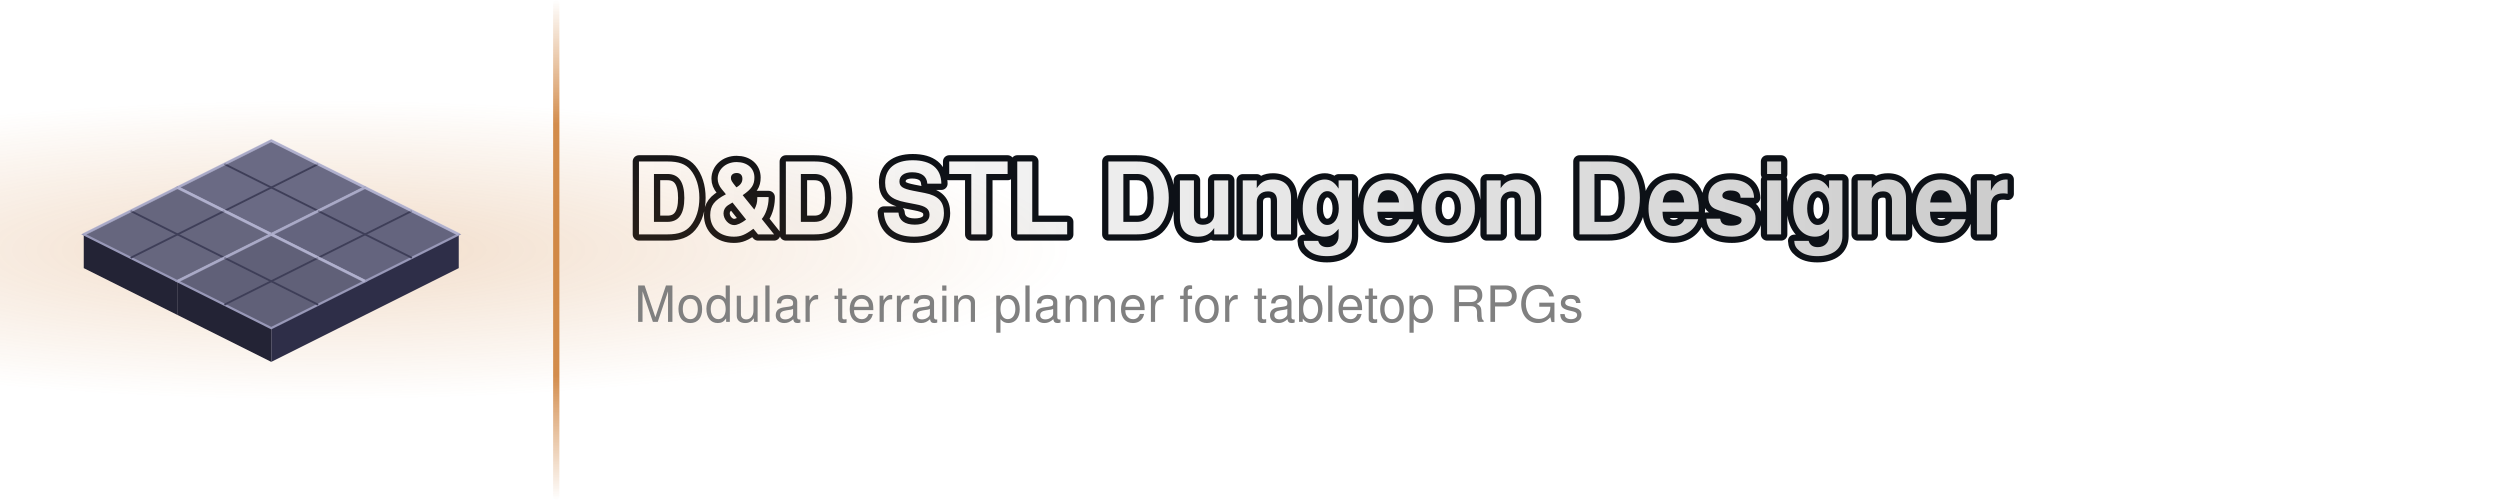
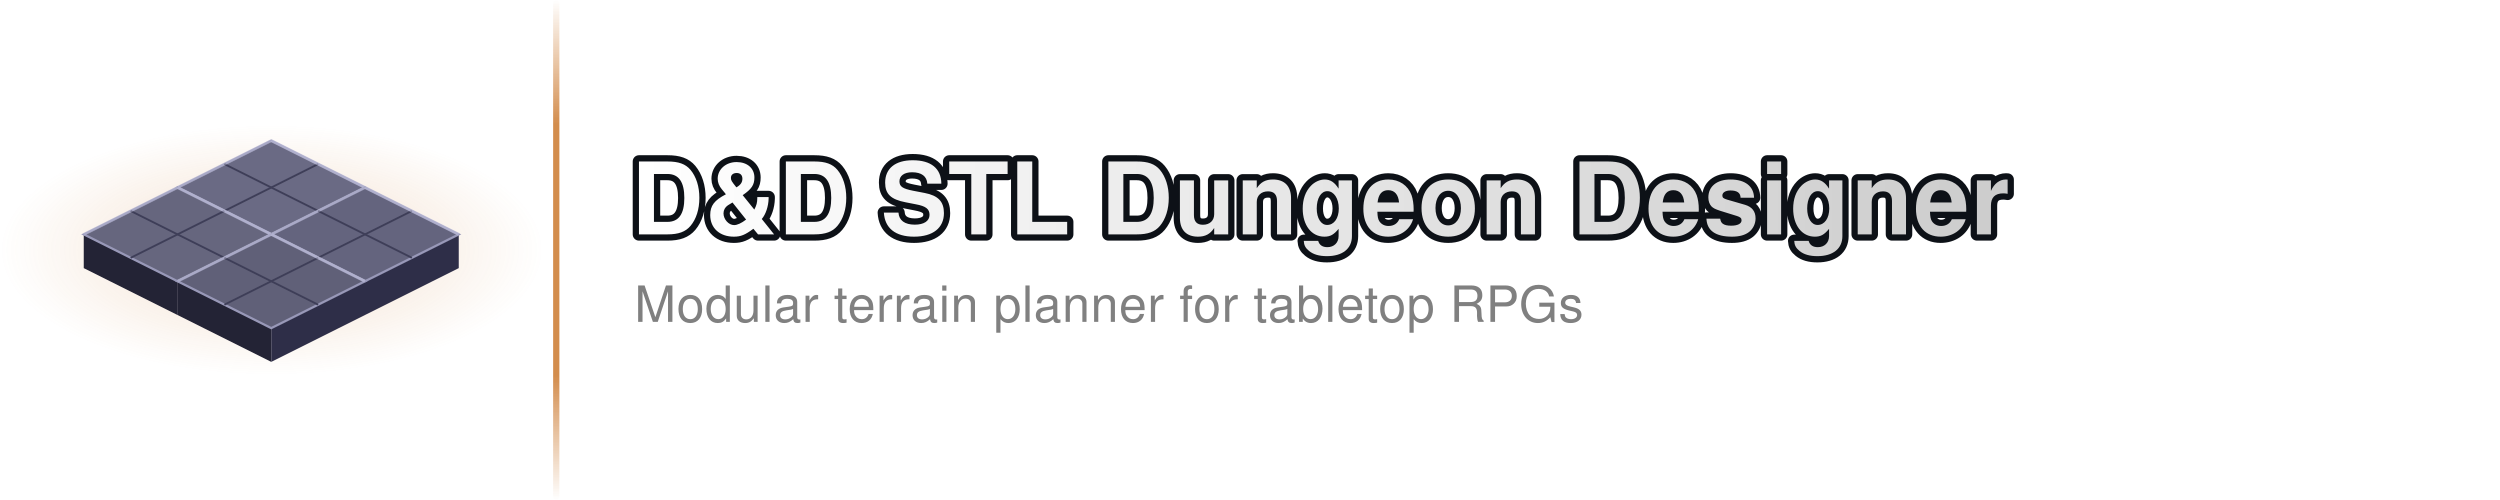
<svg xmlns="http://www.w3.org/2000/svg" viewBox="0 0 800 160">
  <defs>
-     <radialGradient id="torchGlow" cx="13%" cy="50%" r="30%">
+     <radialGradient id="torchGlow" cx="0" cy="0" r="1" gradientUnits="userSpaceOnUse" gradientTransform="translate(87 80) scale(87 40)">
      <stop offset="0%" stop-color="#c87020" stop-opacity="0.24" />
      <stop offset="100%" stop-color="#c87020" stop-opacity="0" />
    </radialGradient>
    <linearGradient id="accentBar" x1="0%" y1="0%" x2="0%" y2="100%">
      <stop offset="0%" stop-color="#c87020" stop-opacity="0" />
      <stop offset="25%" stop-color="#c87020" stop-opacity="0.8" />
      <stop offset="75%" stop-color="#c87020" stop-opacity="0.8" />
      <stop offset="100%" stop-color="#c87020" stop-opacity="0" />
    </linearGradient>
    <linearGradient id="titleGrad" x1="0%" y1="0%" x2="100%" y2="0%">
      <stop offset="0%" stop-color="#ffffff" />
      <stop offset="100%" stop-color="#cccccc" />
    </linearGradient>
    <style>
      .title {
        fill: url(#titleGrad);
        stroke: #0d1117;
        stroke-width: 4;
        stroke-linejoin: round;
        paint-order: stroke fill;
      }
      .subtitle { fill: #808080; }

      @media (prefers-color-scheme: light) {
        .subtitle { fill: #505050; }
      }
    </style>
  </defs>
  <text class="title" x="202" y="75" font-family="-apple-system, 'Segoe UI', Helvetica, Arial, sans-serif" font-size="32" font-weight="700" letter-spacing="0.4">D&amp;D STL Dungeon Designer</text>
  <rect width="800" height="160" rx="12" fill="url(#torchGlow)" />
  <g transform="translate(10,0) scale(0.6)">
    <polygon points="78,100 128,125 128,143 78,118" fill="#232335" />
    <polygon points="128,125 178,100 178,118 128,143" fill="#2e2e48" />
    <polygon points="128,75 178,100 128,125 78,100" fill="#6a6a84" stroke="#9898b8" stroke-width="1.2" />
    <line x1="103" y1="87.5" x2="153" y2="112.5" stroke="#3e3e58" stroke-width="1" />
    <line x1="153" y1="87.5" x2="103" y2="112.5" stroke="#3e3e58" stroke-width="1" />
    <line x1="128" y1="75" x2="178" y2="100" stroke="#c0c0dc" stroke-width="1.6" opacity="0.60" />
    <line x1="128" y1="75" x2="78" y2="100" stroke="#c0c0dc" stroke-width="1.6" opacity="0.42" />
    <polygon points="128,125 178,150 178,168 128,143" fill="#232335" />
    <polygon points="178,150 228,125 228,143 178,168" fill="#2e2e48" />
    <polygon points="178,100 228,125 178,150 128,125" fill="#64647e" stroke="#9898b8" stroke-width="1.2" />
    <line x1="153" y1="112.5" x2="203" y2="137.5" stroke="#3e3e58" stroke-width="1" />
    <line x1="203" y1="112.5" x2="153" y2="137.5" stroke="#3e3e58" stroke-width="1" />
    <line x1="178" y1="100" x2="228" y2="125" stroke="#c0c0dc" stroke-width="1.6" opacity="0.60" />
    <line x1="178" y1="100" x2="128" y2="125" stroke="#c0c0dc" stroke-width="1.6" opacity="0.42" />
    <polygon points="28,125 78,150 78,168 28,143" fill="#232335" />
    <polygon points="78,150 128,125 128,143 78,168" fill="#2e2e48" />
    <polygon points="78,100 128,125 78,150 28,125" fill="#66667e" stroke="#9898b8" stroke-width="1.2" />
    <line x1="53" y1="112.5" x2="103" y2="137.5" stroke="#3e3e58" stroke-width="1" />
    <line x1="103" y1="112.5" x2="53" y2="137.5" stroke="#3e3e58" stroke-width="1" />
    <line x1="78" y1="100" x2="128" y2="125" stroke="#c0c0dc" stroke-width="1.6" opacity="0.60" />
    <line x1="78" y1="100" x2="28" y2="125" stroke="#c0c0dc" stroke-width="1.6" opacity="0.42" />
    <polygon points="78,150 128,175 128,193 78,168" fill="#232335" />
    <polygon points="128,175 178,150 178,168 128,193" fill="#2e2e48" />
    <polygon points="128,125 178,150 128,175 78,150" fill="#606078" stroke="#9898b8" stroke-width="1.2" />
    <line x1="103" y1="137.5" x2="153" y2="162.5" stroke="#3e3e58" stroke-width="1" />
    <line x1="153" y1="137.5" x2="103" y2="162.5" stroke="#3e3e58" stroke-width="1" />
    <line x1="128" y1="125" x2="178" y2="150" stroke="#c0c0dc" stroke-width="1.6" opacity="0.60" />
    <line x1="128" y1="125" x2="78" y2="150" stroke="#c0c0dc" stroke-width="1.6" opacity="0.42" />
  </g>
  <rect x="177" y="0" width="2" height="160" fill="url(#accentBar)" rx="1" />
  <text class="subtitle" x="203" y="103" font-family="-apple-system, 'Segoe UI', Helvetica, Arial, sans-serif" font-size="16" letter-spacing="0.2">Modular terrain planner for tabletop RPGs</text>
</svg>
